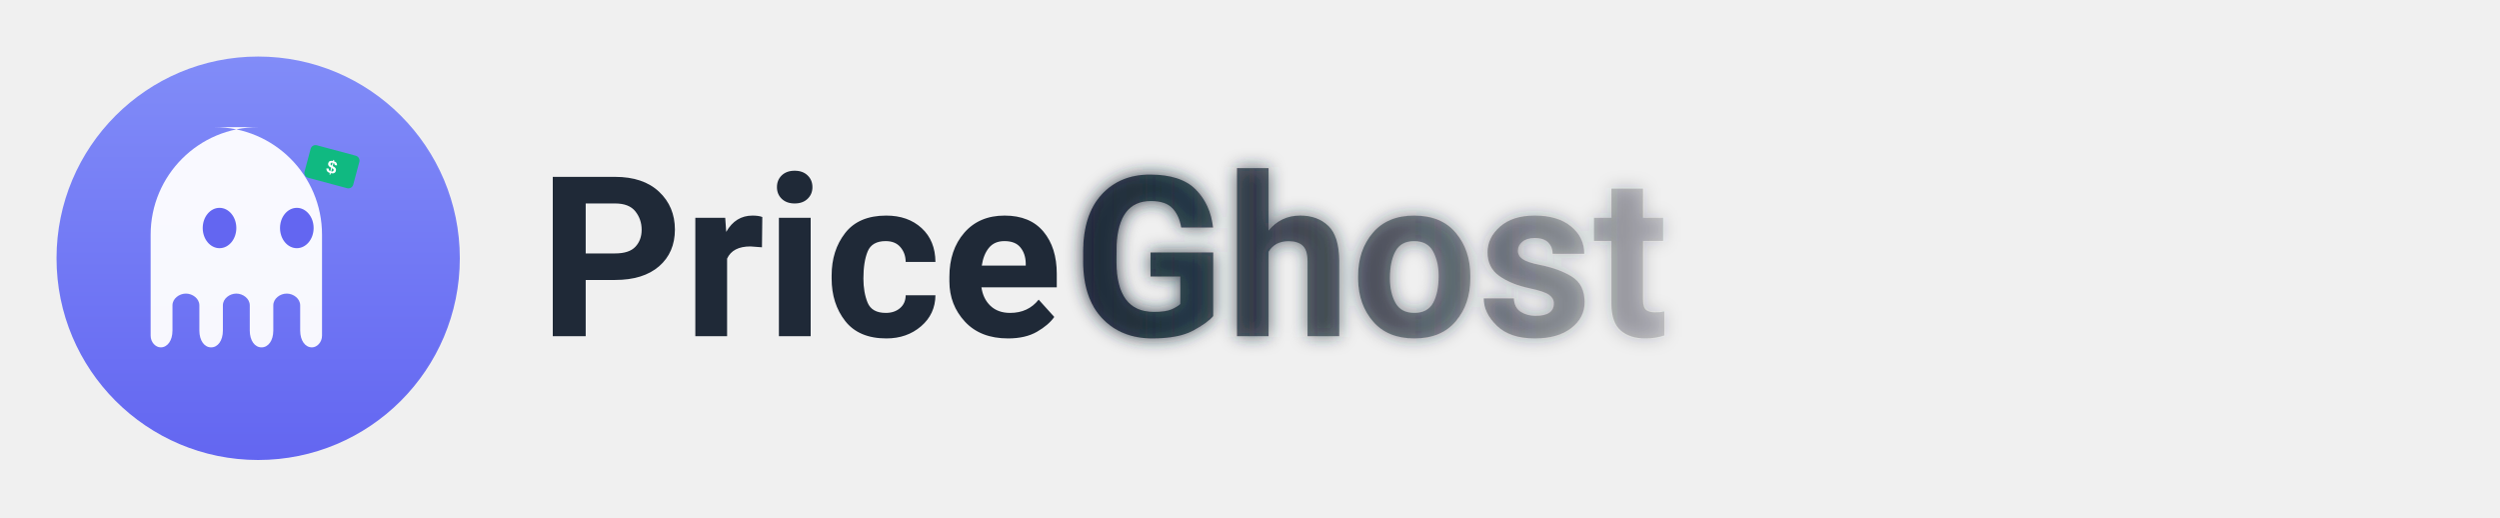
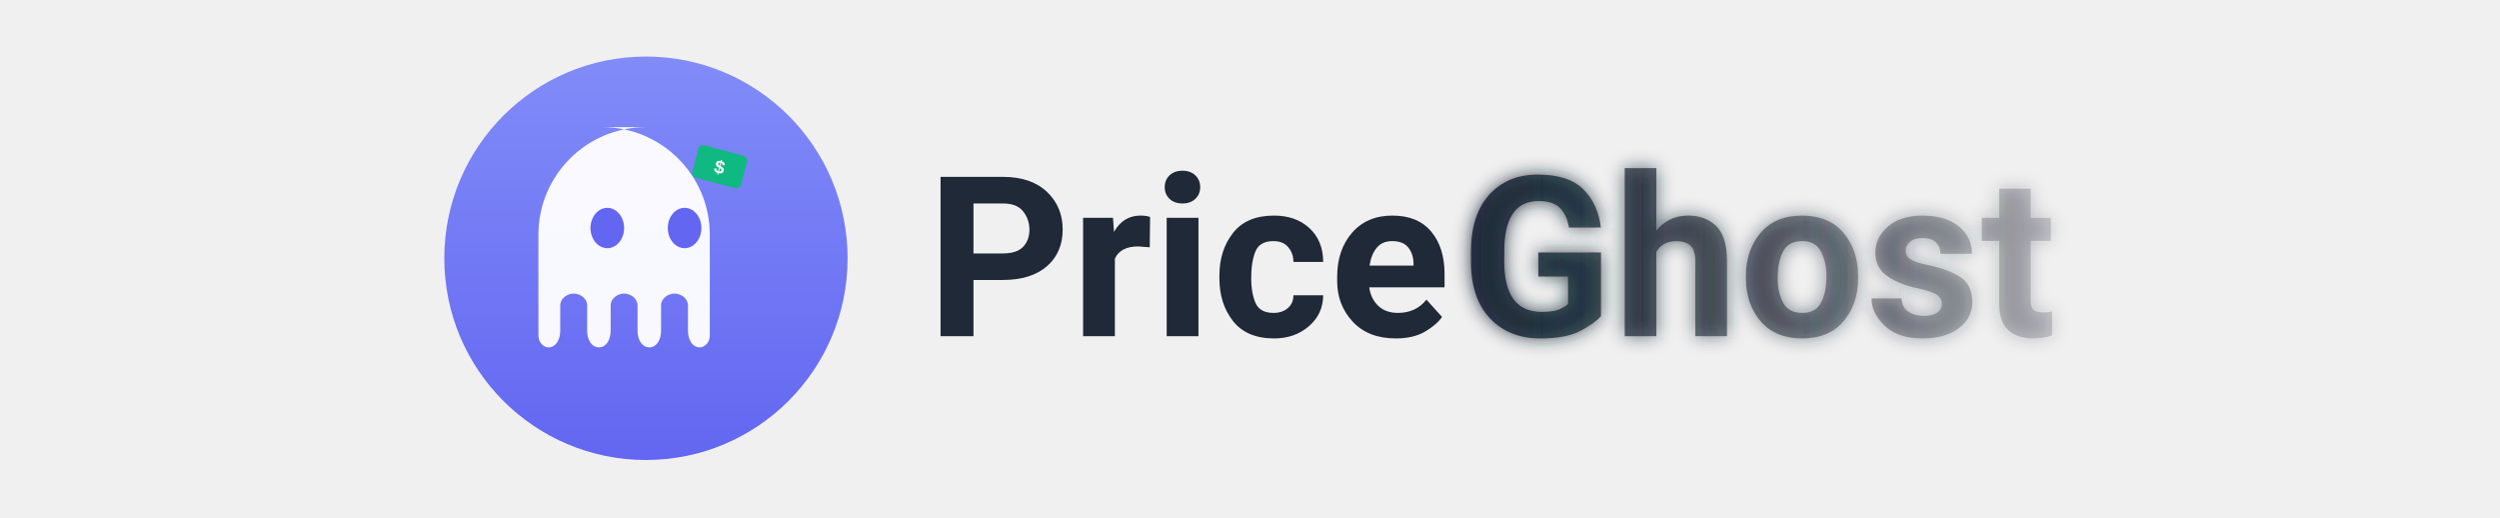
<svg xmlns="http://www.w3.org/2000/svg" viewBox="0 0 580 120">
  <defs>
    <linearGradient id="ghostGrad" x1="0%" y1="0%" x2="0%" y2="100%">
      <stop offset="0%" style="stop-color:#818cf8" />
      <stop offset="100%" style="stop-color:#6366f1" />
    </linearGradient>
    <linearGradient id="textFade" x1="0%" y1="0%" x2="100%" y2="0%">
      <stop offset="0%" style="stop-color:#1f2937;stop-opacity:0.9" />
      <stop offset="50%" style="stop-color:#1f2937;stop-opacity:0.55" />
      <stop offset="100%" style="stop-color:#1f2937;stop-opacity:0.2" />
    </linearGradient>
    <filter id="glow" x="-20%" y="-20%" width="140%" height="140%">
      <feGaussianBlur stdDeviation="2" result="coloredBlur" />
      <feMerge>
        <feMergeNode in="coloredBlur" />
        <feMergeNode in="SourceGraphic" />
      </feMerge>
    </filter>
  </defs>
-   <g transform="translate(10, 10) scale(0.195)">
+   <g transform="translate(100, 10) scale(0.195)">
    <circle cx="256" cy="256" r="240" fill="url(#ghostGrad)" />
    <path d="M256 100c-70.7 0-128 57.3-128 128v120c0 8 6 14 12 14 8 0 14-8 14-20v-30c0-8 8-14 16-14s16 6 16 14v30c0 12 6 20 14 20s14-8 14-20v-30c0-8 8-14 16-14s16 6 16 14v30c0 12 6 20 14 20s14-8 14-20v-30c0-8 8-14 16-14s16 6 16 14v30c0 12 6 20 14 20 6 0 12-6 12-14V228c0-70.7-57.3-128-128-128z" fill="white" opacity="0.95" />
    <ellipse cx="210" cy="220" rx="20" ry="24" fill="#6366f1" />
    <ellipse cx="302" cy="220" rx="20" ry="24" fill="#6366f1" />
    <g transform="translate(320, 120) rotate(15)">
      <rect x="0" y="0" width="60" height="40" rx="6" fill="#10b981" />
      <text x="30" y="28" text-anchor="middle" fill="white" font-family="Arial, sans-serif" font-size="22" font-weight="bold">$</text>
    </g>
  </g>
-   <text x="125" y="78" font-family="system-ui, -apple-system, 'Segoe UI', Roboto, sans-serif" font-size="52" font-weight="700" fill="#1f2937">Price</text>
-   <text x="249" y="78" font-family="system-ui, -apple-system, 'Segoe UI', Roboto, sans-serif" font-size="52" font-weight="700" fill="url(#textFade)" filter="url(#glow)">Ghost</text>
+   <text x="215" y="78" font-family="system-ui, -apple-system, 'Segoe UI', Roboto, sans-serif" font-size="52" font-weight="700" fill="#1f2937">Price</text>
+   <text x="339" y="78" font-family="system-ui, -apple-system, 'Segoe UI', Roboto, sans-serif" font-size="52" font-weight="700" fill="url(#textFade)" filter="url(#glow)">Ghost</text>
</svg>
